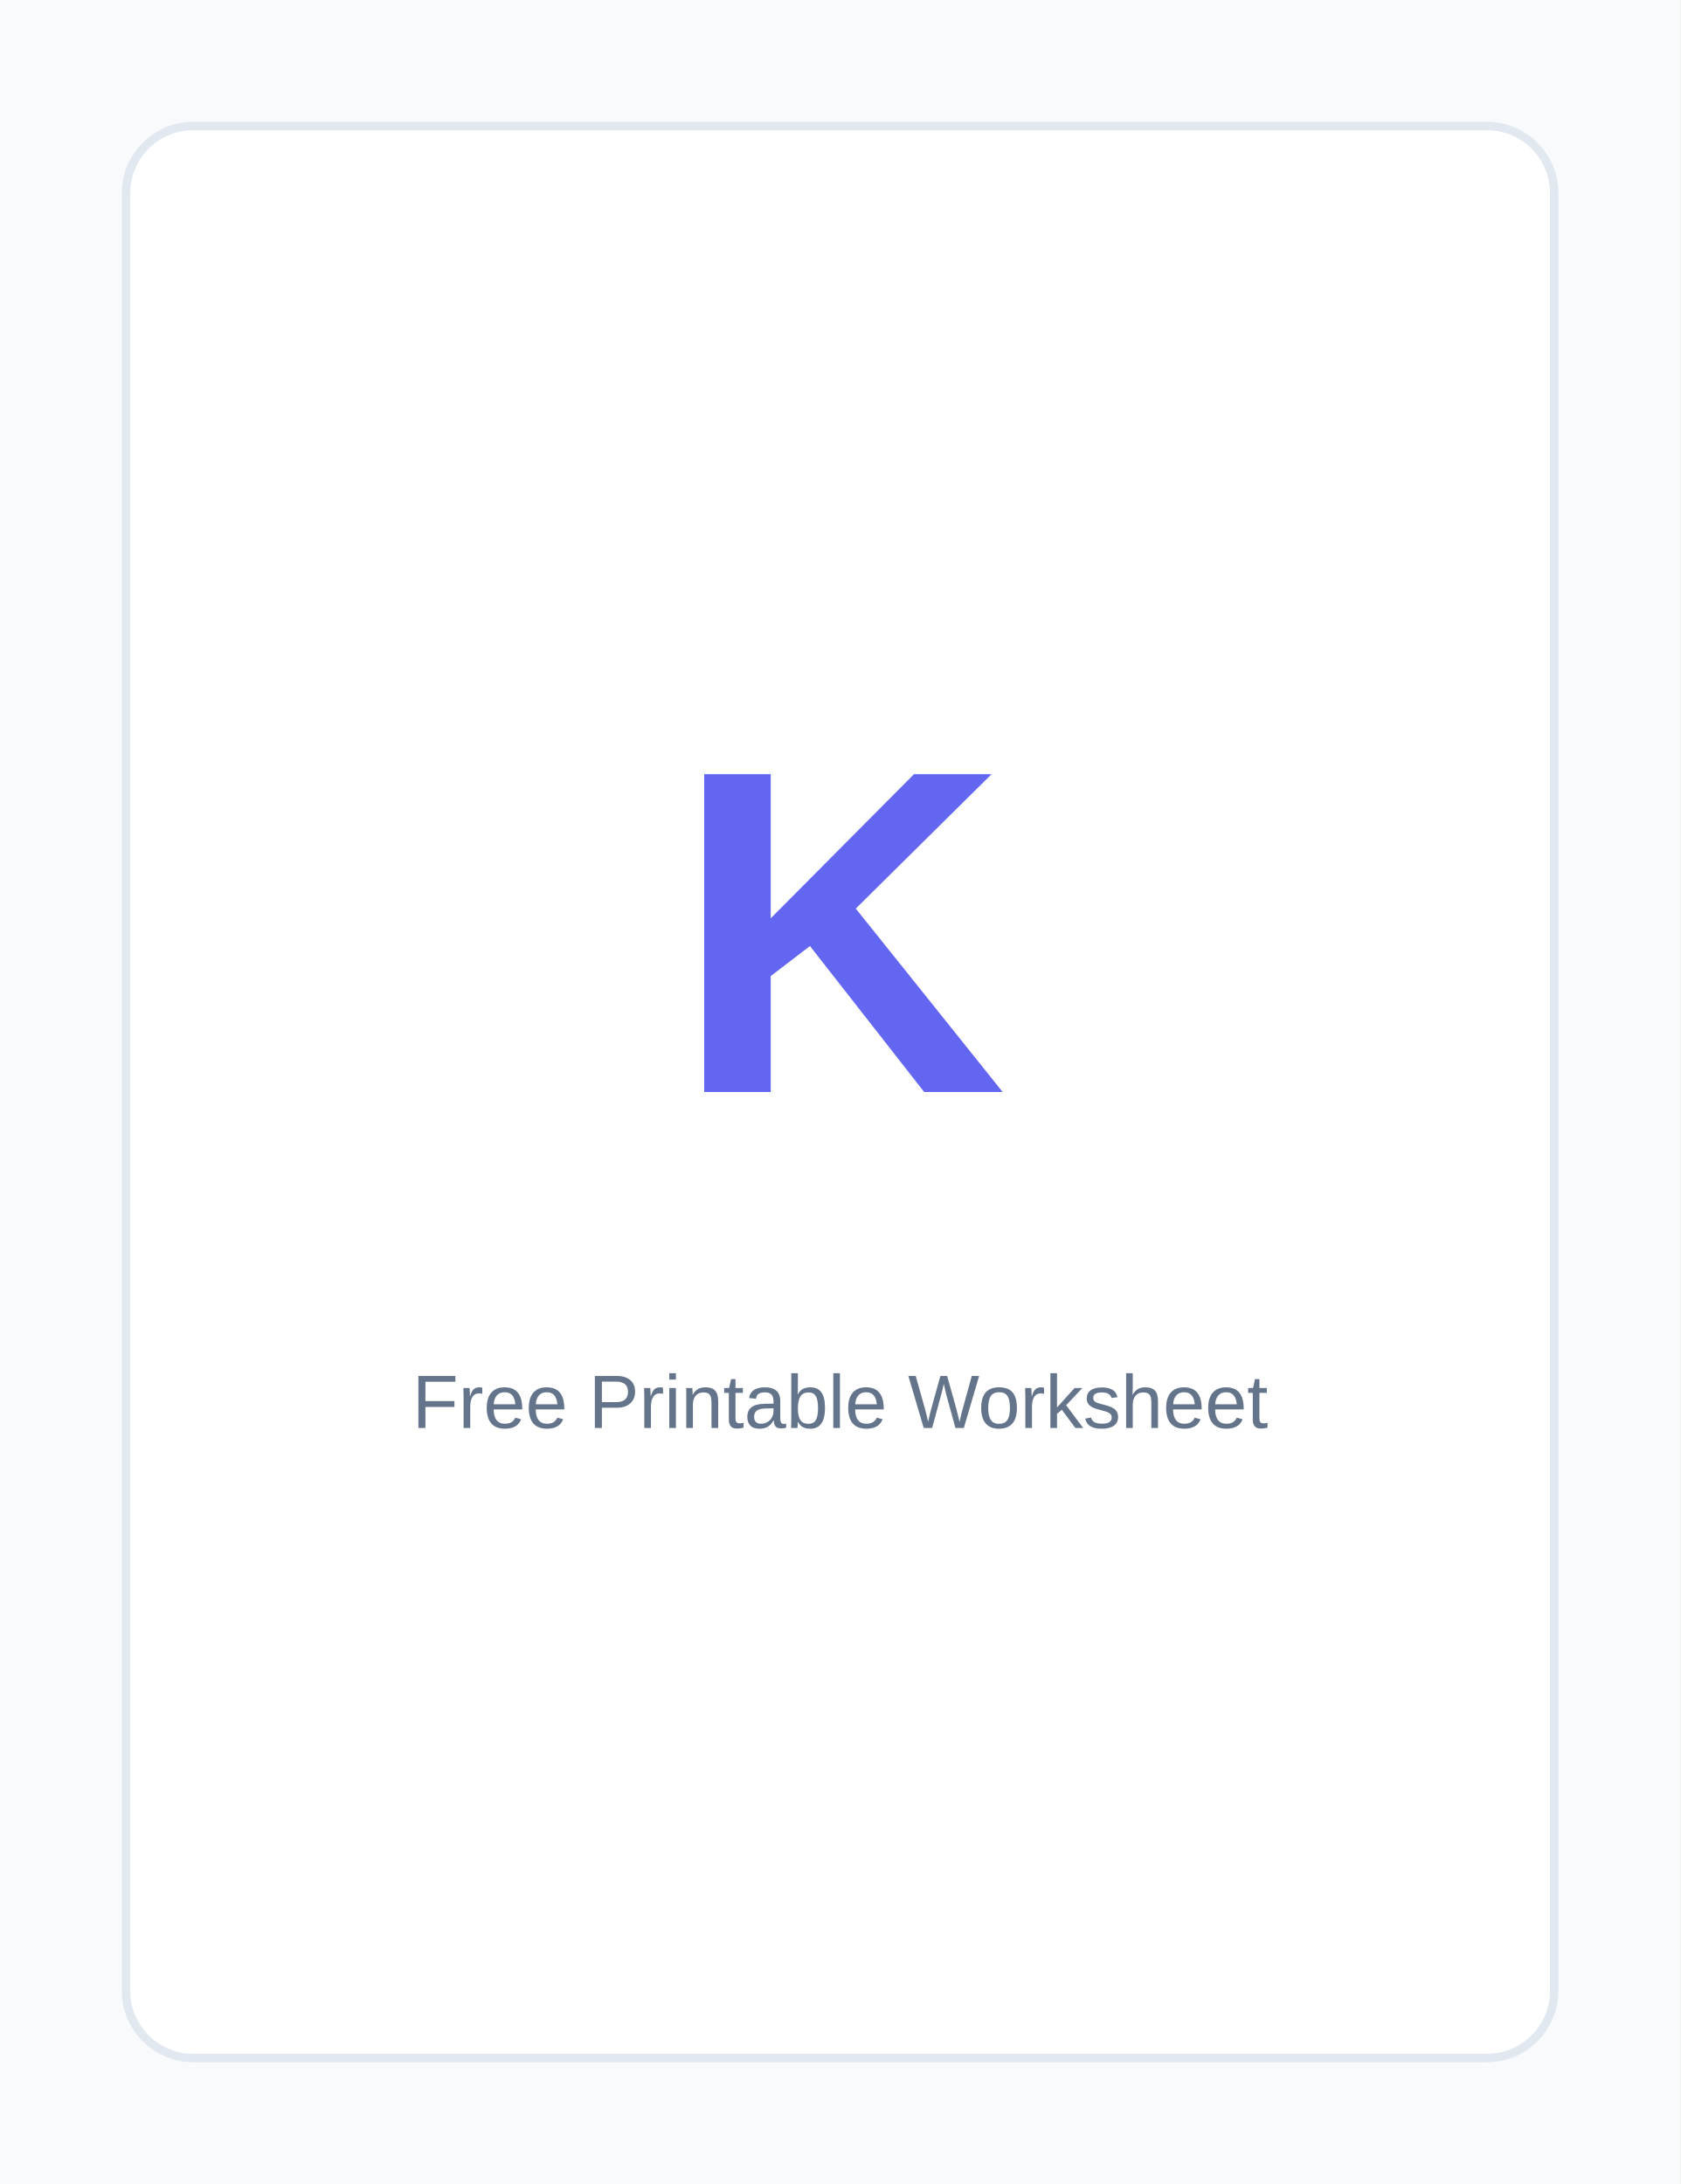
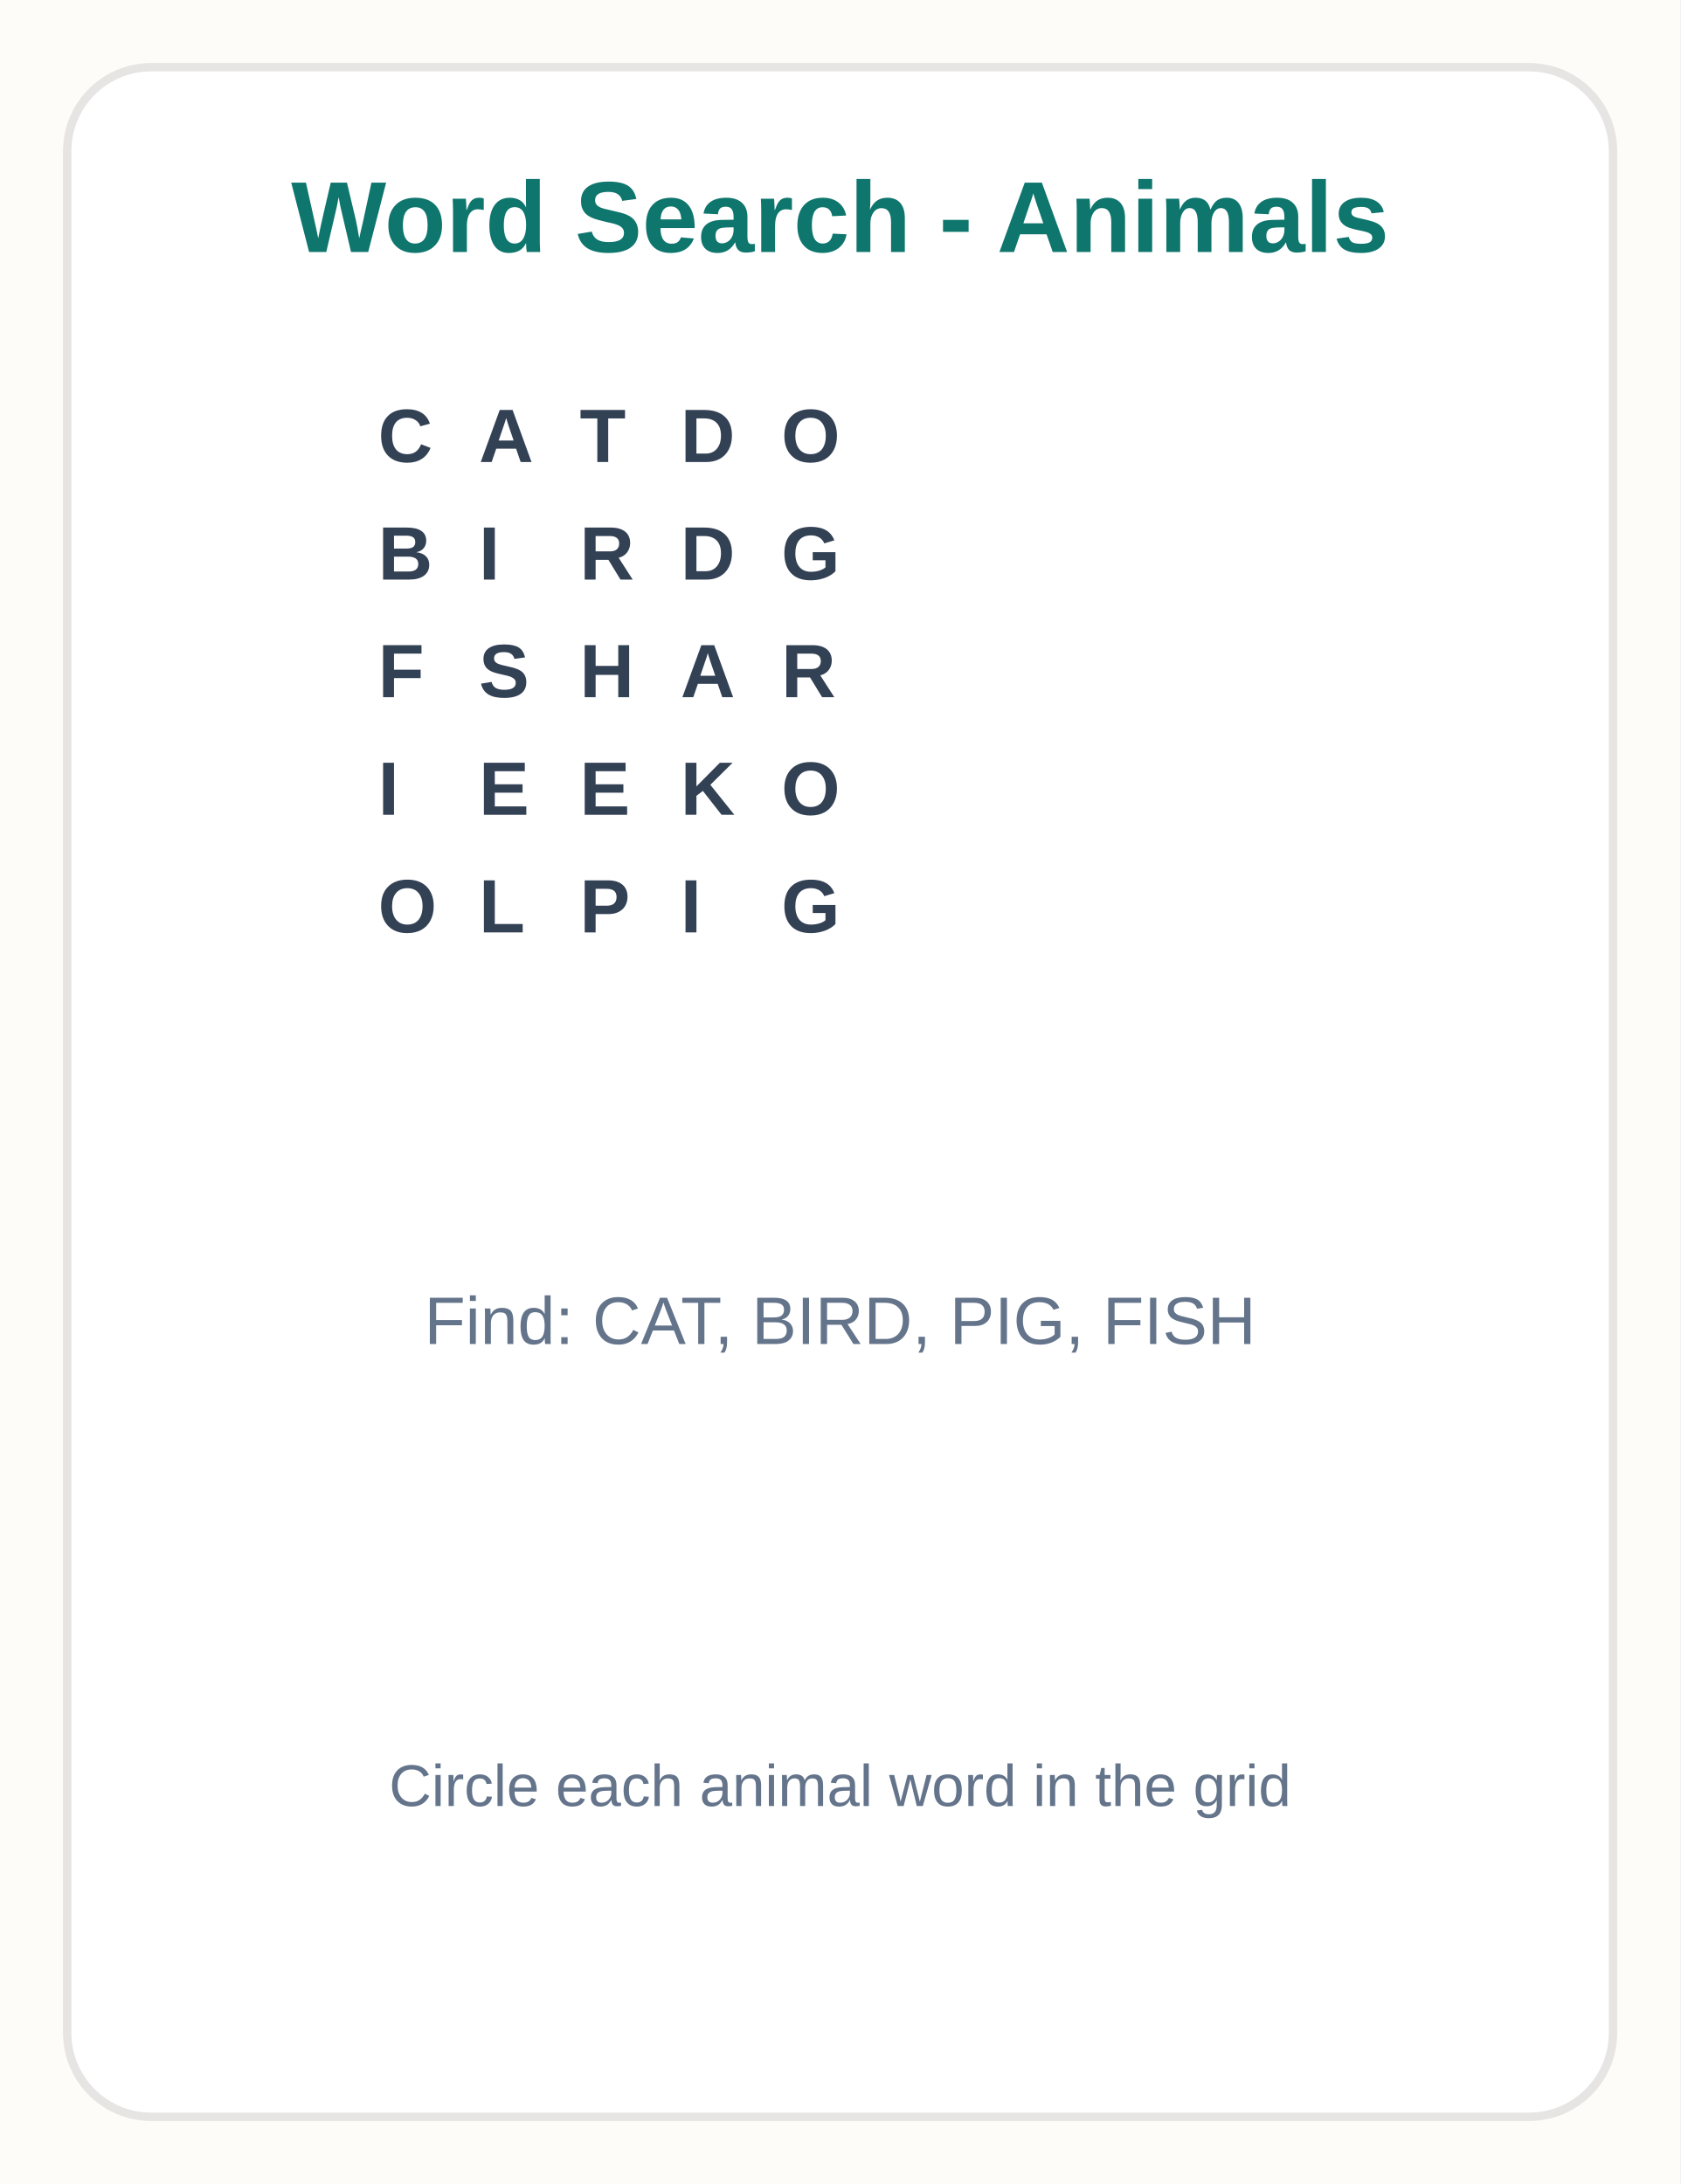
<svg xmlns="http://www.w3.org/2000/svg" viewBox="0 0 400 520">
-   <rect width="400" height="520" fill="#f8fafc" />
-   <rect x="30" y="30" width="340" height="460" rx="16" fill="#fff" stroke="#e2e8f0" stroke-width="2" />
-   <text x="200" y="260" text-anchor="middle" font-family="Arial, sans-serif" font-size="110" font-weight="bold" fill="#6366f1">K</text>
-   <text x="200" y="340" text-anchor="middle" font-family="Arial, sans-serif" font-size="18" fill="#64748b">Free Printable Worksheet</text>
+   <rect width="400" height="520" fill="#fdfcf8" />
+   <rect x="16" y="16" width="368" height="488" rx="20" fill="#ffffff" stroke="#e7e5e4" stroke-width="2" />
+   <text x="200" y="60" text-anchor="middle" font-family="Arial, sans-serif" font-size="24" font-weight="bold" fill="#0f766e">Word Search - Animals</text>
+   <g transform="translate(90,110)" font-family="Arial, sans-serif" font-size="18" font-weight="bold" fill="#334155">
+     <text x="0" y="0">C</text>
+     <text x="24" y="0">A</text>
+     <text x="48" y="0">T</text>
+     <text x="72" y="0">D</text>
+     <text x="96" y="0">O</text>
+     <text x="0" y="28">B</text>
+     <text x="24" y="28">I</text>
+     <text x="48" y="28">R</text>
+     <text x="72" y="28">D</text>
+     <text x="96" y="28">G</text>
+     <text x="0" y="56">F</text>
+     <text x="24" y="56">S</text>
+     <text x="48" y="56">H</text>
+     <text x="72" y="56">A</text>
+     <text x="96" y="56">R</text>
+     <text x="0" y="84">I</text>
+     <text x="24" y="84">E</text>
+     <text x="48" y="84">E</text>
+     <text x="72" y="84">K</text>
+     <text x="96" y="84">O</text>
+     <text x="0" y="112">O</text>
+     <text x="24" y="112">L</text>
+     <text x="48" y="112">P</text>
+     <text x="72" y="112">I</text>
+     <text x="96" y="112">G</text>
+   </g>
+   <text x="200" y="320" text-anchor="middle" font-family="Arial, sans-serif" font-size="16" fill="#64748b">Find: CAT, BIRD, PIG, FISH</text>
+   <text x="200" y="430" text-anchor="middle" font-family="Arial, sans-serif" font-size="14" fill="#64748b">Circle each animal word in the grid</text>
</svg>
